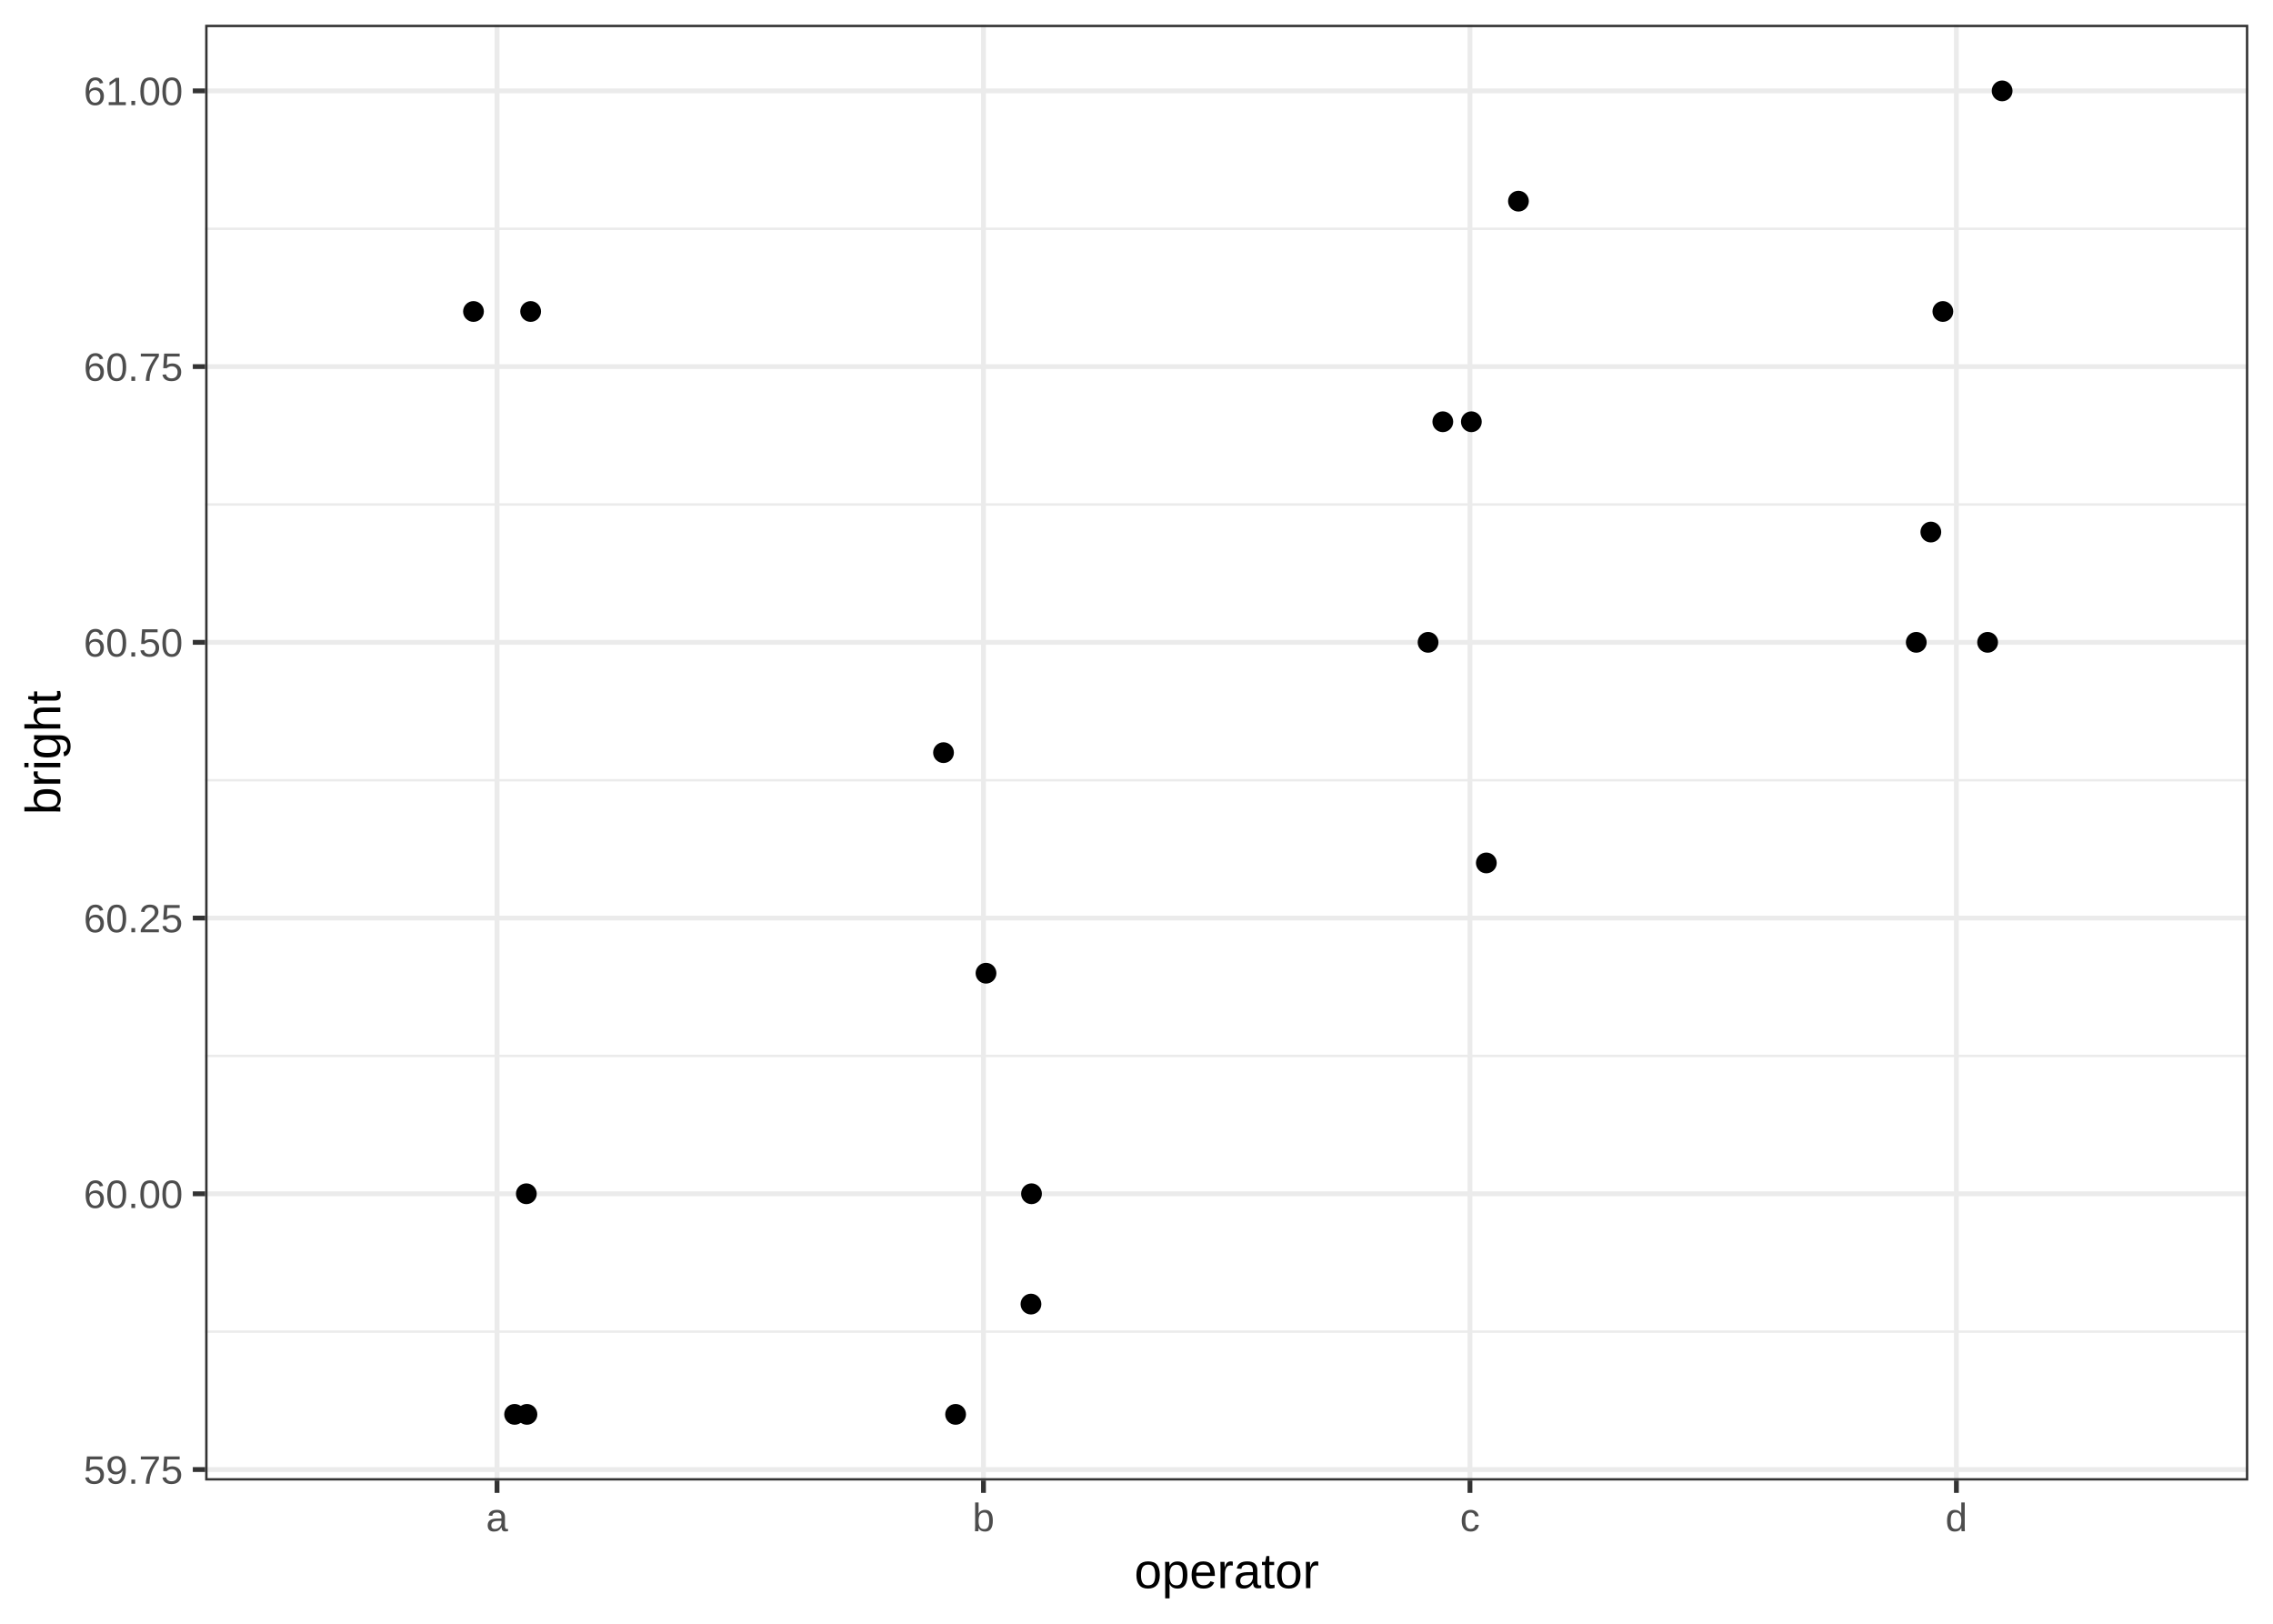
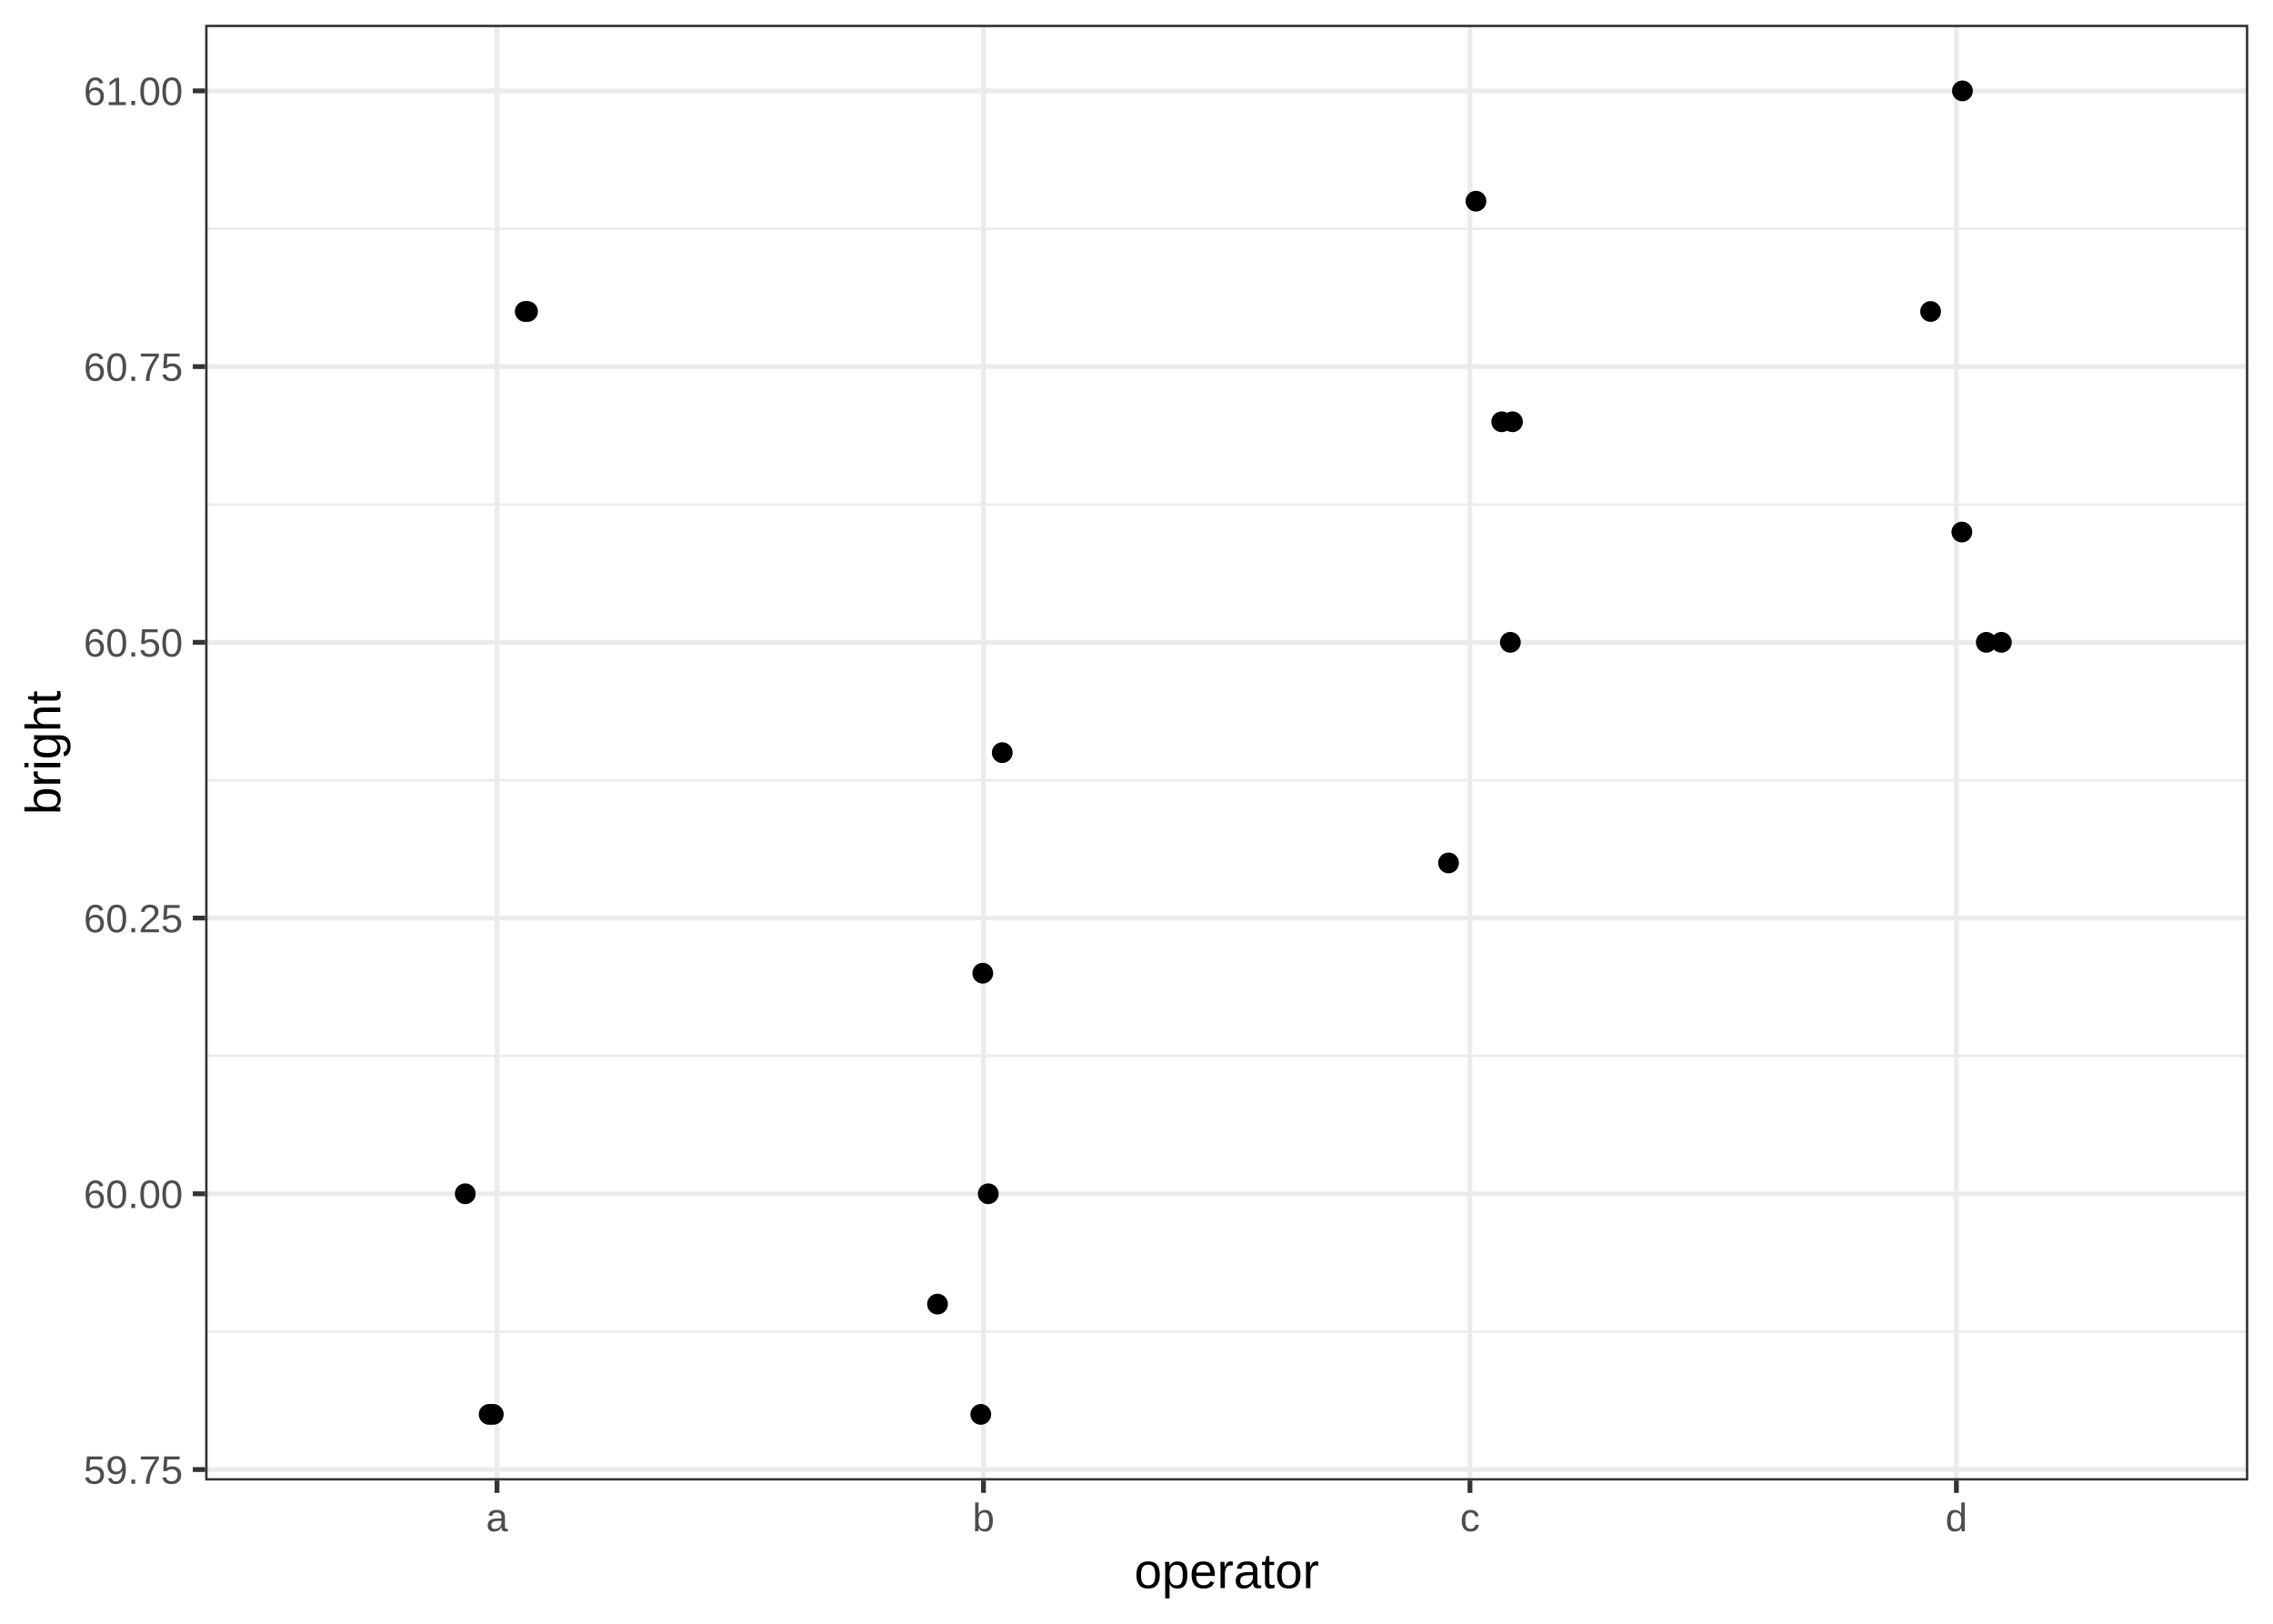
<svg xmlns="http://www.w3.org/2000/svg" class="svglite" width="504.00pt" height="360.00pt" viewBox="0 0 504.00 360.00">
  <defs>
    <style type="text/css">
    .svglite line, .svglite polyline, .svglite polygon, .svglite path, .svglite rect, .svglite circle {
      fill: none;
      stroke: #000000;
      stroke-linecap: round;
      stroke-linejoin: round;
      stroke-miterlimit: 10.00;
    }
    .svglite text {
      white-space: pre;
    }
  </style>
  </defs>
  <rect width="100%" height="100%" style="stroke: none; fill: #FFFFFF;" />
  <defs>
    <clipPath id="cpMC4wMHw1MDQuMDB8MC4wMHwzNjAuMDA=">
      <rect x="0.00" y="0.00" width="504.00" height="360.00" />
    </clipPath>
  </defs>
  <g clip-path="url(#cpMC4wMHw1MDQuMDB8MC4wMHwzNjAuMDA=)">
    <rect x="0.00" y="0.00" width="504.00" height="360.00" style="stroke-width: 1.07; stroke: #FFFFFF; fill: #FFFFFF;" />
  </g>
  <defs>
    <clipPath id="cpNDUuNDl8NDk4LjUyfDUuNDh8MzI4LjI1">
      <rect x="45.49" y="5.48" width="453.03" height="322.77" />
    </clipPath>
  </defs>
  <g clip-path="url(#cpNDUuNDl8NDk4LjUyfDUuNDh8MzI4LjI1)">
    <rect x="45.49" y="5.48" width="453.03" height="322.77" style="stroke-width: 1.07; stroke: none; fill: #FFFFFF;" />
    <polyline points="45.49,295.24 498.52,295.24 " style="stroke-width: 0.53; stroke: #EBEBEB; stroke-linecap: butt;" />
    <polyline points="45.49,234.11 498.52,234.11 " style="stroke-width: 0.53; stroke: #EBEBEB; stroke-linecap: butt;" />
    <polyline points="45.49,172.98 498.52,172.98 " style="stroke-width: 0.53; stroke: #EBEBEB; stroke-linecap: butt;" />
    <polyline points="45.49,111.85 498.52,111.85 " style="stroke-width: 0.53; stroke: #EBEBEB; stroke-linecap: butt;" />
    <polyline points="45.49,50.72 498.52,50.72 " style="stroke-width: 0.53; stroke: #EBEBEB; stroke-linecap: butt;" />
    <polyline points="45.49,325.81 498.52,325.81 " style="stroke-width: 1.07; stroke: #EBEBEB; stroke-linecap: butt;" />
    <polyline points="45.49,264.67 498.52,264.67 " style="stroke-width: 1.07; stroke: #EBEBEB; stroke-linecap: butt;" />
    <polyline points="45.49,203.54 498.52,203.54 " style="stroke-width: 1.07; stroke: #EBEBEB; stroke-linecap: butt;" />
    <polyline points="45.49,142.41 498.52,142.41 " style="stroke-width: 1.07; stroke: #EBEBEB; stroke-linecap: butt;" />
    <polyline points="45.49,81.28 498.52,81.28 " style="stroke-width: 1.07; stroke: #EBEBEB; stroke-linecap: butt;" />
    <polyline points="45.49,20.15 498.52,20.15 " style="stroke-width: 1.07; stroke: #EBEBEB; stroke-linecap: butt;" />
    <polyline points="110.21,328.25 110.21,5.48 " style="stroke-width: 1.07; stroke: #EBEBEB; stroke-linecap: butt;" />
    <polyline points="218.07,328.25 218.07,5.48 " style="stroke-width: 1.07; stroke: #EBEBEB; stroke-linecap: butt;" />
    <polyline points="325.94,328.25 325.94,5.48 " style="stroke-width: 1.07; stroke: #EBEBEB; stroke-linecap: butt;" />
    <polyline points="433.80,328.25 433.80,5.48 " style="stroke-width: 1.07; stroke: #EBEBEB; stroke-linecap: butt;" />
-     <circle cx="116.84" cy="313.58" r="1.95" style="stroke-width: 0.71; fill: #000000;" />
-     <circle cx="116.71" cy="264.67" r="1.95" style="stroke-width: 0.71; fill: #000000;" />
-     <circle cx="104.99" cy="69.06" r="1.95" style="stroke-width: 0.71; fill: #000000;" />
-     <circle cx="117.66" cy="69.06" r="1.95" style="stroke-width: 0.71; fill: #000000;" />
-     <circle cx="114.11" cy="313.58" r="1.95" style="stroke-width: 0.71; fill: #000000;" />
-     <circle cx="211.89" cy="313.58" r="1.95" style="stroke-width: 0.71; fill: #000000;" />
-     <circle cx="218.63" cy="215.77" r="1.95" style="stroke-width: 0.71; fill: #000000;" />
-     <circle cx="209.21" cy="166.87" r="1.95" style="stroke-width: 0.71; fill: #000000;" />
-     <circle cx="228.60" cy="289.13" r="1.95" style="stroke-width: 0.71; fill: #000000;" />
-     <circle cx="228.72" cy="264.67" r="1.95" style="stroke-width: 0.71; fill: #000000;" />
-     <circle cx="326.25" cy="93.51" r="1.95" style="stroke-width: 0.71; fill: #000000;" />
-     <circle cx="319.92" cy="93.51" r="1.95" style="stroke-width: 0.71; fill: #000000;" />
-     <circle cx="316.65" cy="142.41" r="1.95" style="stroke-width: 0.71; fill: #000000;" />
-     <circle cx="336.69" cy="44.60" r="1.95" style="stroke-width: 0.71; fill: #000000;" />
-     <circle cx="329.57" cy="191.32" r="1.95" style="stroke-width: 0.71; fill: #000000;" />
-     <circle cx="443.94" cy="20.15" r="1.95" style="stroke-width: 0.71; fill: #000000;" />
-     <circle cx="430.80" cy="69.06" r="1.95" style="stroke-width: 0.71; fill: #000000;" />
-     <circle cx="428.13" cy="117.96" r="1.95" style="stroke-width: 0.71; fill: #000000;" />
-     <circle cx="440.72" cy="142.41" r="1.95" style="stroke-width: 0.71; fill: #000000;" />
-     <circle cx="424.90" cy="142.41" r="1.95" style="stroke-width: 0.71; fill: #000000;" />
+     <circle cx="108.46" cy="313.58" r="1.95" style="stroke-width: 0.71; fill: #000000;" />
+     <circle cx="103.16" cy="264.67" r="1.95" style="stroke-width: 0.71; fill: #000000;" />
+     <circle cx="116.46" cy="69.06" r="1.95" style="stroke-width: 0.71; fill: #000000;" />
+     <circle cx="116.97" cy="69.06" r="1.95" style="stroke-width: 0.71; fill: #000000;" />
+     <circle cx="109.38" cy="313.58" r="1.95" style="stroke-width: 0.71; fill: #000000;" />
+     <circle cx="217.47" cy="313.58" r="1.95" style="stroke-width: 0.71; fill: #000000;" />
+     <circle cx="217.91" cy="215.77" r="1.95" style="stroke-width: 0.71; fill: #000000;" />
+     <circle cx="222.23" cy="166.87" r="1.95" style="stroke-width: 0.71; fill: #000000;" />
+     <circle cx="207.88" cy="289.13" r="1.95" style="stroke-width: 0.71; fill: #000000;" />
+     <circle cx="219.13" cy="264.67" r="1.95" style="stroke-width: 0.71; fill: #000000;" />
+     <circle cx="332.98" cy="93.51" r="1.95" style="stroke-width: 0.71; fill: #000000;" />
+     <circle cx="335.37" cy="93.51" r="1.95" style="stroke-width: 0.71; fill: #000000;" />
+     <circle cx="334.90" cy="142.41" r="1.95" style="stroke-width: 0.71; fill: #000000;" />
+     <circle cx="327.27" cy="44.60" r="1.95" style="stroke-width: 0.71; fill: #000000;" />
+     <circle cx="321.19" cy="191.32" r="1.95" style="stroke-width: 0.71; fill: #000000;" />
+     <circle cx="435.14" cy="20.15" r="1.95" style="stroke-width: 0.71; fill: #000000;" />
+     <circle cx="428.08" cy="69.06" r="1.95" style="stroke-width: 0.71; fill: #000000;" />
+     <circle cx="435.01" cy="117.96" r="1.95" style="stroke-width: 0.71; fill: #000000;" />
+     <circle cx="440.43" cy="142.41" r="1.95" style="stroke-width: 0.71; fill: #000000;" />
+     <circle cx="443.78" cy="142.41" r="1.95" style="stroke-width: 0.71; fill: #000000;" />
    <rect x="45.49" y="5.48" width="453.03" height="322.77" style="stroke-width: 1.07; stroke: #333333;" />
  </g>
  <g clip-path="url(#cpMC4wMHw1MDQuMDB8MC4wMHwzNjAuMDA=)">
    <text x="40.56" y="328.96" text-anchor="end" style="font-size: 8.80px;fill: #4D4D4D; font-family: &quot;Arial&quot;;" textLength="22.02px" lengthAdjust="spacingAndGlyphs">59.75</text>
    <text x="40.56" y="267.83" text-anchor="end" style="font-size: 8.80px;fill: #4D4D4D; font-family: &quot;Arial&quot;;" textLength="22.02px" lengthAdjust="spacingAndGlyphs">60.00</text>
    <text x="40.56" y="206.70" text-anchor="end" style="font-size: 8.80px;fill: #4D4D4D; font-family: &quot;Arial&quot;;" textLength="22.02px" lengthAdjust="spacingAndGlyphs">60.25</text>
    <text x="40.56" y="145.57" text-anchor="end" style="font-size: 8.80px;fill: #4D4D4D; font-family: &quot;Arial&quot;;" textLength="22.02px" lengthAdjust="spacingAndGlyphs">60.50</text>
    <text x="40.56" y="84.44" text-anchor="end" style="font-size: 8.80px;fill: #4D4D4D; font-family: &quot;Arial&quot;;" textLength="22.02px" lengthAdjust="spacingAndGlyphs">60.75</text>
    <text x="40.56" y="23.30" text-anchor="end" style="font-size: 8.80px;fill: #4D4D4D; font-family: &quot;Arial&quot;;" textLength="22.02px" lengthAdjust="spacingAndGlyphs">61.00</text>
    <polyline points="42.75,325.81 45.49,325.81 " style="stroke-width: 1.07; stroke: #333333; stroke-linecap: butt;" />
    <polyline points="42.75,264.67 45.49,264.67 " style="stroke-width: 1.07; stroke: #333333; stroke-linecap: butt;" />
    <polyline points="42.75,203.54 45.49,203.54 " style="stroke-width: 1.07; stroke: #333333; stroke-linecap: butt;" />
    <polyline points="42.75,142.41 45.49,142.41 " style="stroke-width: 1.07; stroke: #333333; stroke-linecap: butt;" />
    <polyline points="42.75,81.28 45.49,81.28 " style="stroke-width: 1.07; stroke: #333333; stroke-linecap: butt;" />
    <polyline points="42.75,20.15 45.49,20.15 " style="stroke-width: 1.07; stroke: #333333; stroke-linecap: butt;" />
    <polyline points="110.21,330.99 110.21,328.25 " style="stroke-width: 1.07; stroke: #333333; stroke-linecap: butt;" />
    <polyline points="218.07,330.99 218.07,328.25 " style="stroke-width: 1.07; stroke: #333333; stroke-linecap: butt;" />
    <polyline points="325.94,330.99 325.94,328.25 " style="stroke-width: 1.07; stroke: #333333; stroke-linecap: butt;" />
    <polyline points="433.80,330.99 433.80,328.25 " style="stroke-width: 1.07; stroke: #333333; stroke-linecap: butt;" />
    <text x="110.21" y="339.49" text-anchor="middle" style="font-size: 8.80px;fill: #4D4D4D; font-family: &quot;Arial&quot;;" textLength="4.90px" lengthAdjust="spacingAndGlyphs">a</text>
    <text x="218.07" y="339.49" text-anchor="middle" style="font-size: 8.80px;fill: #4D4D4D; font-family: &quot;Arial&quot;;" textLength="4.90px" lengthAdjust="spacingAndGlyphs">b</text>
    <text x="325.94" y="339.49" text-anchor="middle" style="font-size: 8.80px;fill: #4D4D4D; font-family: &quot;Arial&quot;;" textLength="4.40px" lengthAdjust="spacingAndGlyphs">c</text>
    <text x="433.80" y="339.49" text-anchor="middle" style="font-size: 8.80px;fill: #4D4D4D; font-family: &quot;Arial&quot;;" textLength="4.90px" lengthAdjust="spacingAndGlyphs">d</text>
    <text x="272.00" y="352.10" text-anchor="middle" style="font-size: 11.00px; font-family: &quot;Arial&quot;;" textLength="40.98px" lengthAdjust="spacingAndGlyphs">operator</text>
    <text transform="translate(13.37,166.87) rotate(-90)" text-anchor="middle" style="font-size: 11.00px; font-family: &quot;Arial&quot;;" textLength="27.52px" lengthAdjust="spacingAndGlyphs">bright</text>
  </g>
</svg>
